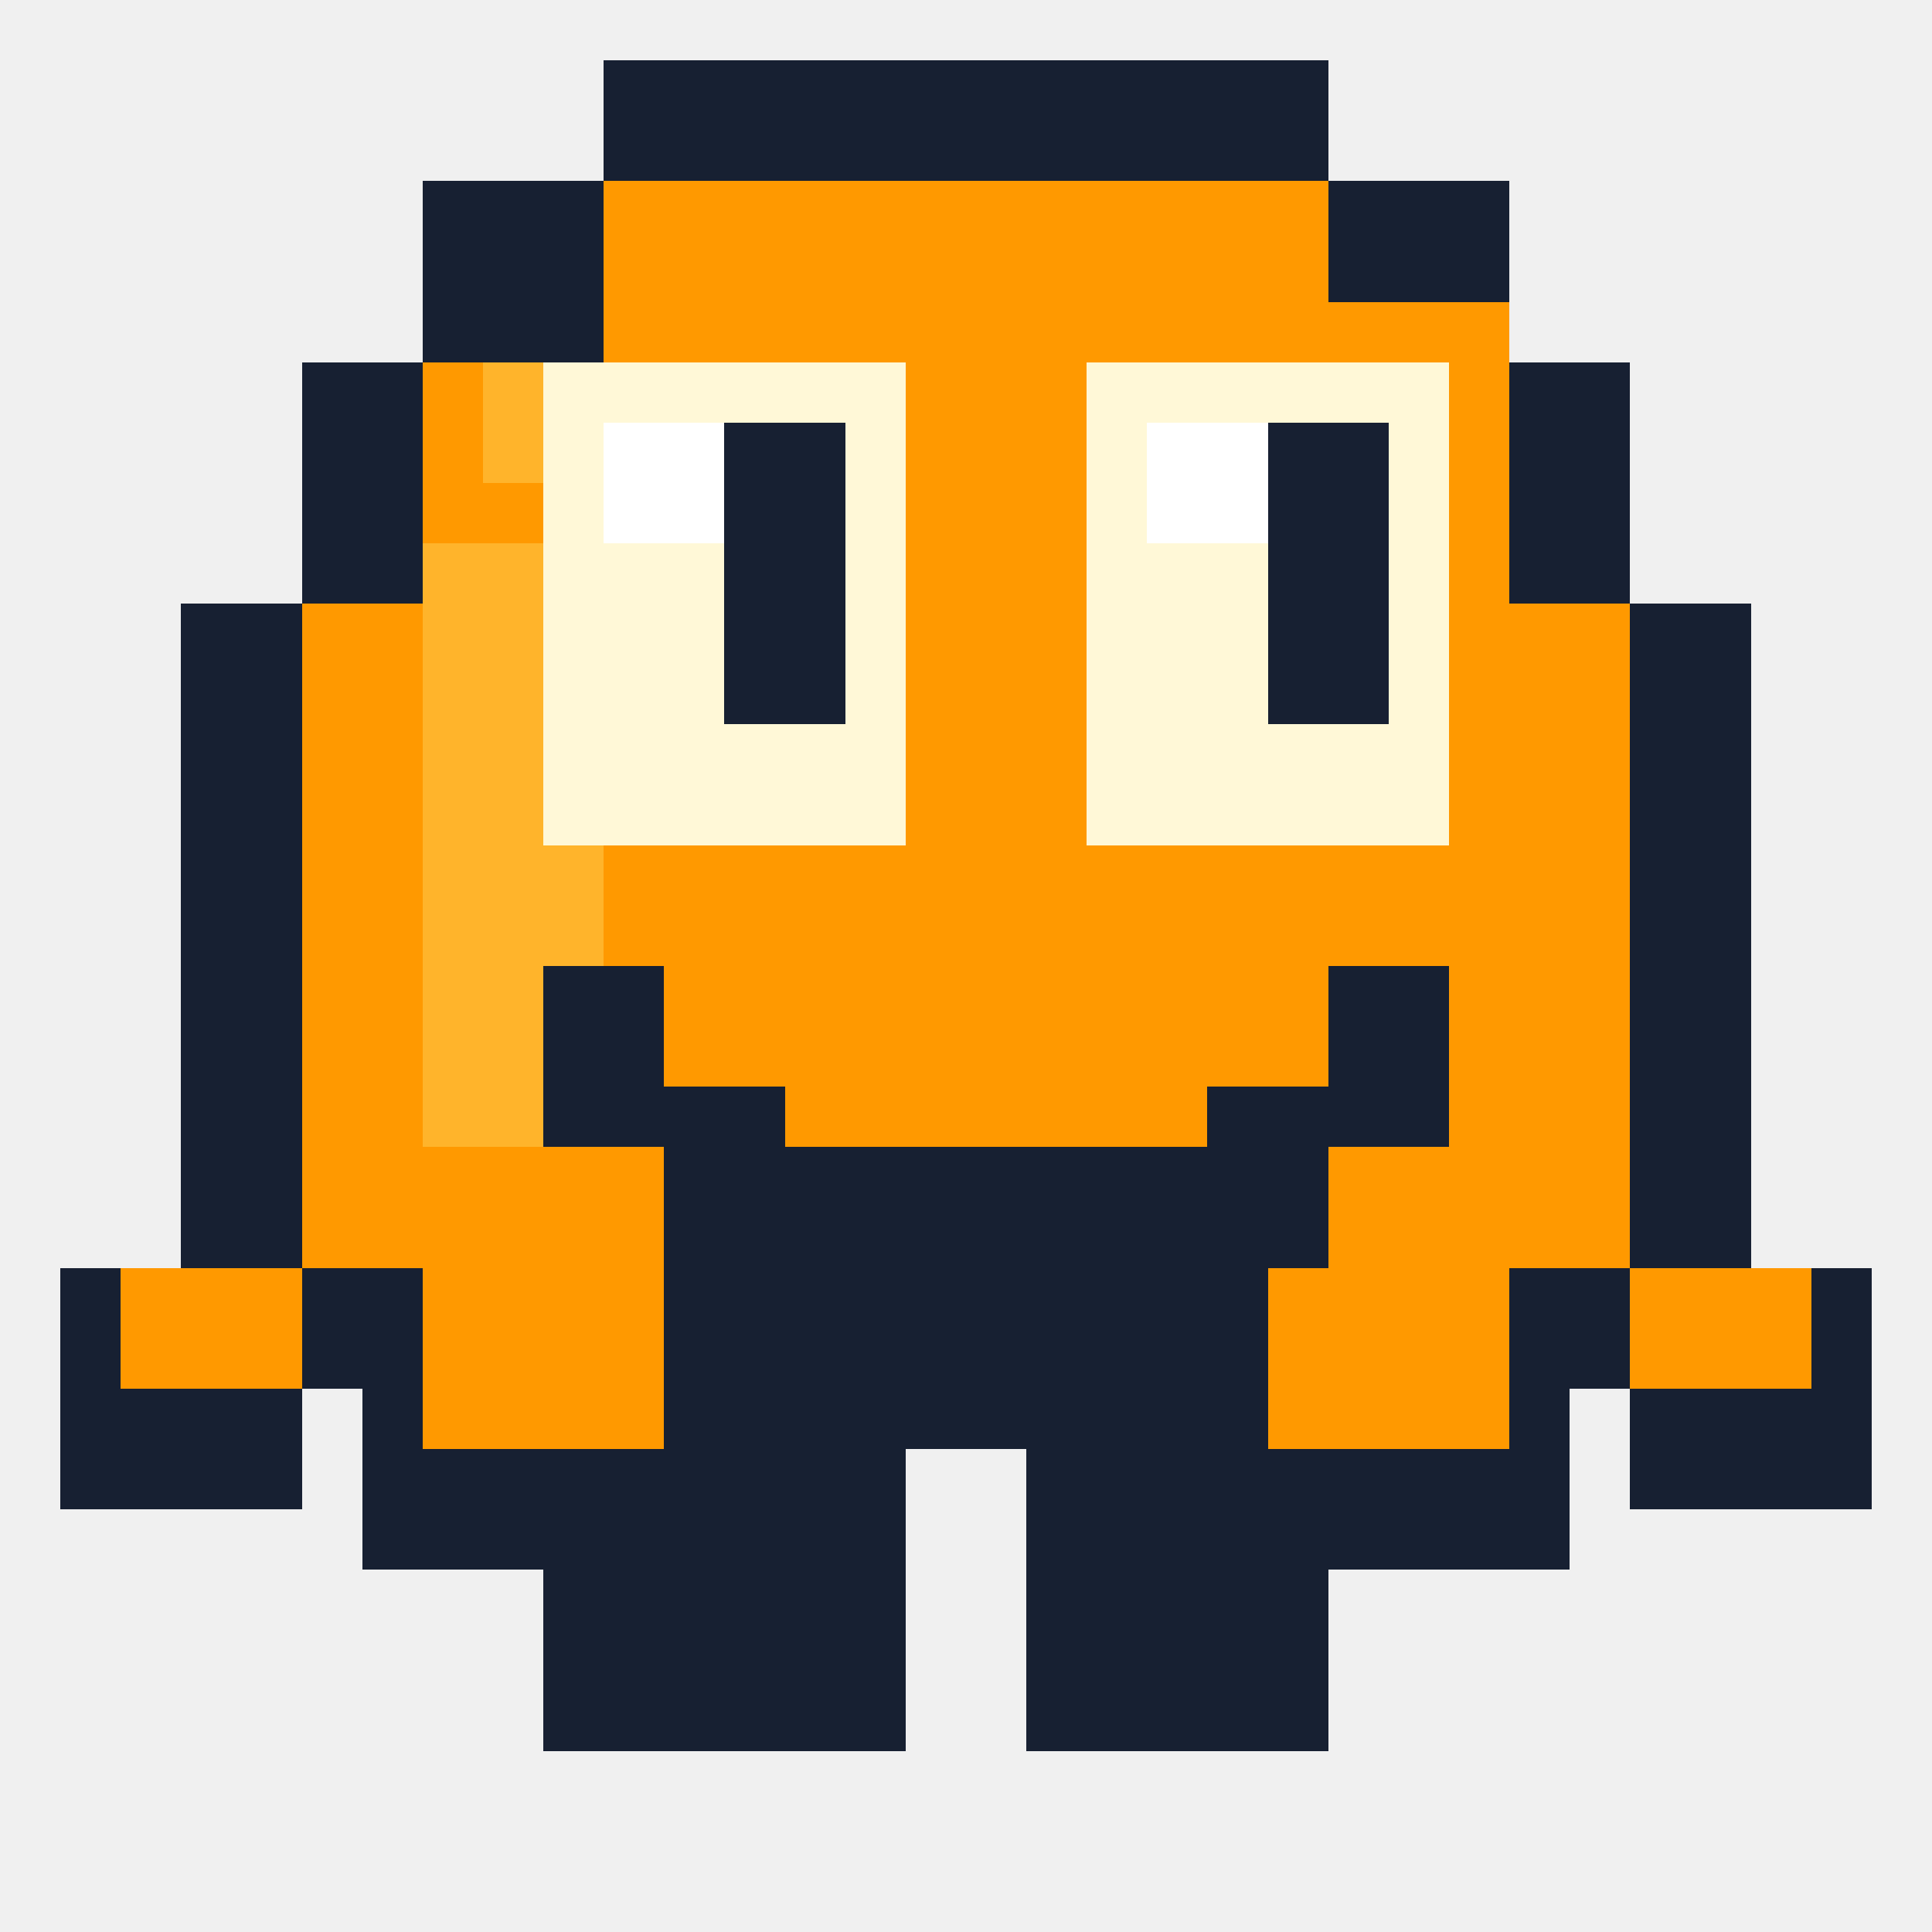
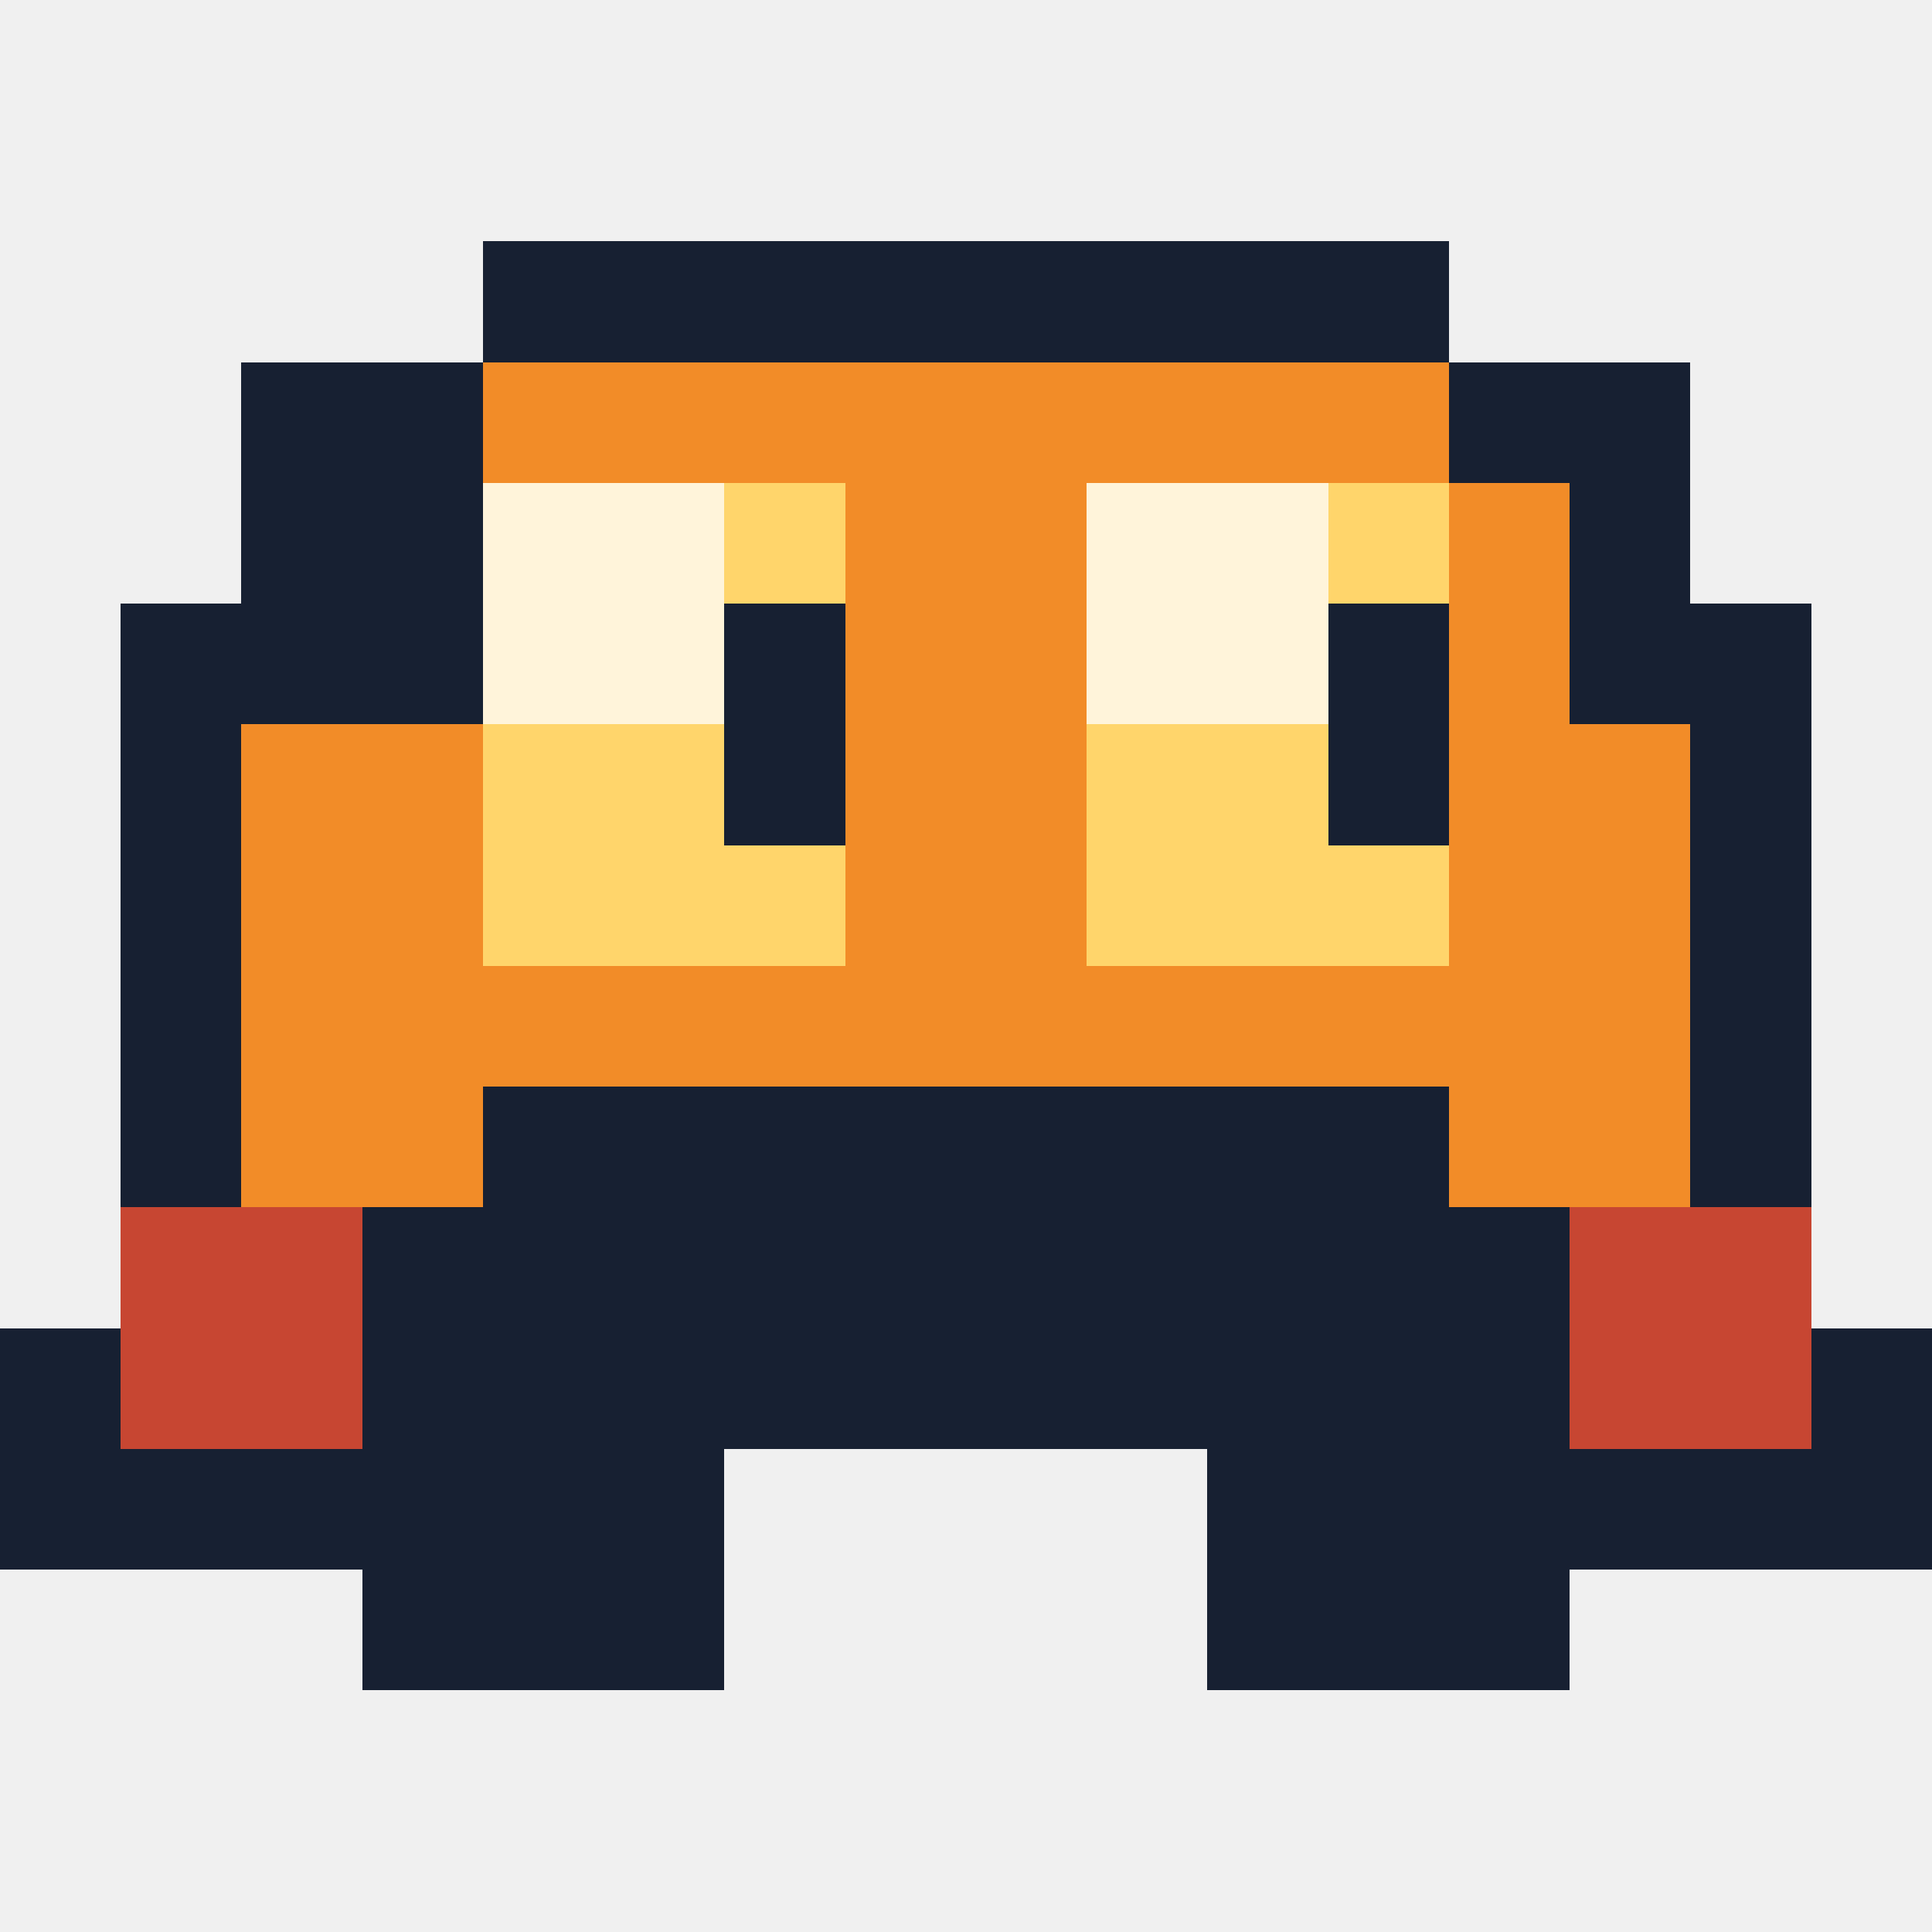
<svg xmlns="http://www.w3.org/2000/svg" viewBox="0 0 32 32" shape-rendering="crispEdges">
-   <path fill="#172032" d="M10 1h12v2h3v3h2v4h2v11h2v4h-4v-2h-1v3h-4v3h-5v-5h-2v5H9v-3H6v-3H5v2H1v-4h2V10h2V6h2V3h3z" />
-   <path fill="#ff9900" d="M10 3h12v2h3v5h2v11h-2v3h-4v-3H11v3H7v-3H5V10h2V6h3zM2 21h3v2H2zm25 0h3v2h-3z" />
-   <path fill="#ffb42b" d="M8 6h4v2H8zm-1 3h3v10H7z" />
-   <path fill="#fff8d7" d="M9 6h6v8H9zm9 0h6v8h-6z" />
-   <path fill="#172032" d="M12 7h2v5h-2zm9 0h2v5h-2zM9 16h2v2h2v1h7v-1h2v-2h2v3h-2v2h-2v1h-7v-1h-2v-2H9z" />
-   <path fill="#fff" d="M10 7h2v2h-2zm9 0h2v2h-2z" />
+   <g transform="translate(0 -2)">
+     <path fill="#172032" d="M8 6h16v2h4v4h2v12h2v4h-6v2h-6v-4h-8v4H6v-2H0v-4h2V12h2V8h4z" />
+     <path fill="#f28c28" d="M8 8h16v2h2v4h2v8h-4v-2H8v2H4v-8h4z" />
+     <path fill="#ffd56b" d="M8 10h6v8H8zm10 0h6v8h-6z" />
+     <path fill="#fff4da" d="M8 10h4v4H8zm10 0h4v4h-4z" />
+     <path fill="#172032" d="M12 12h2v4h-2zm10 0h2v4h-2zM8 20h4v2h8v-2h4v4h-4v2h-8v-2H8z" />
+     <path fill="#c74632" d="M2 22h4v4H2zm24 0h4v4h-4z" />
+   </g>
</svg>
